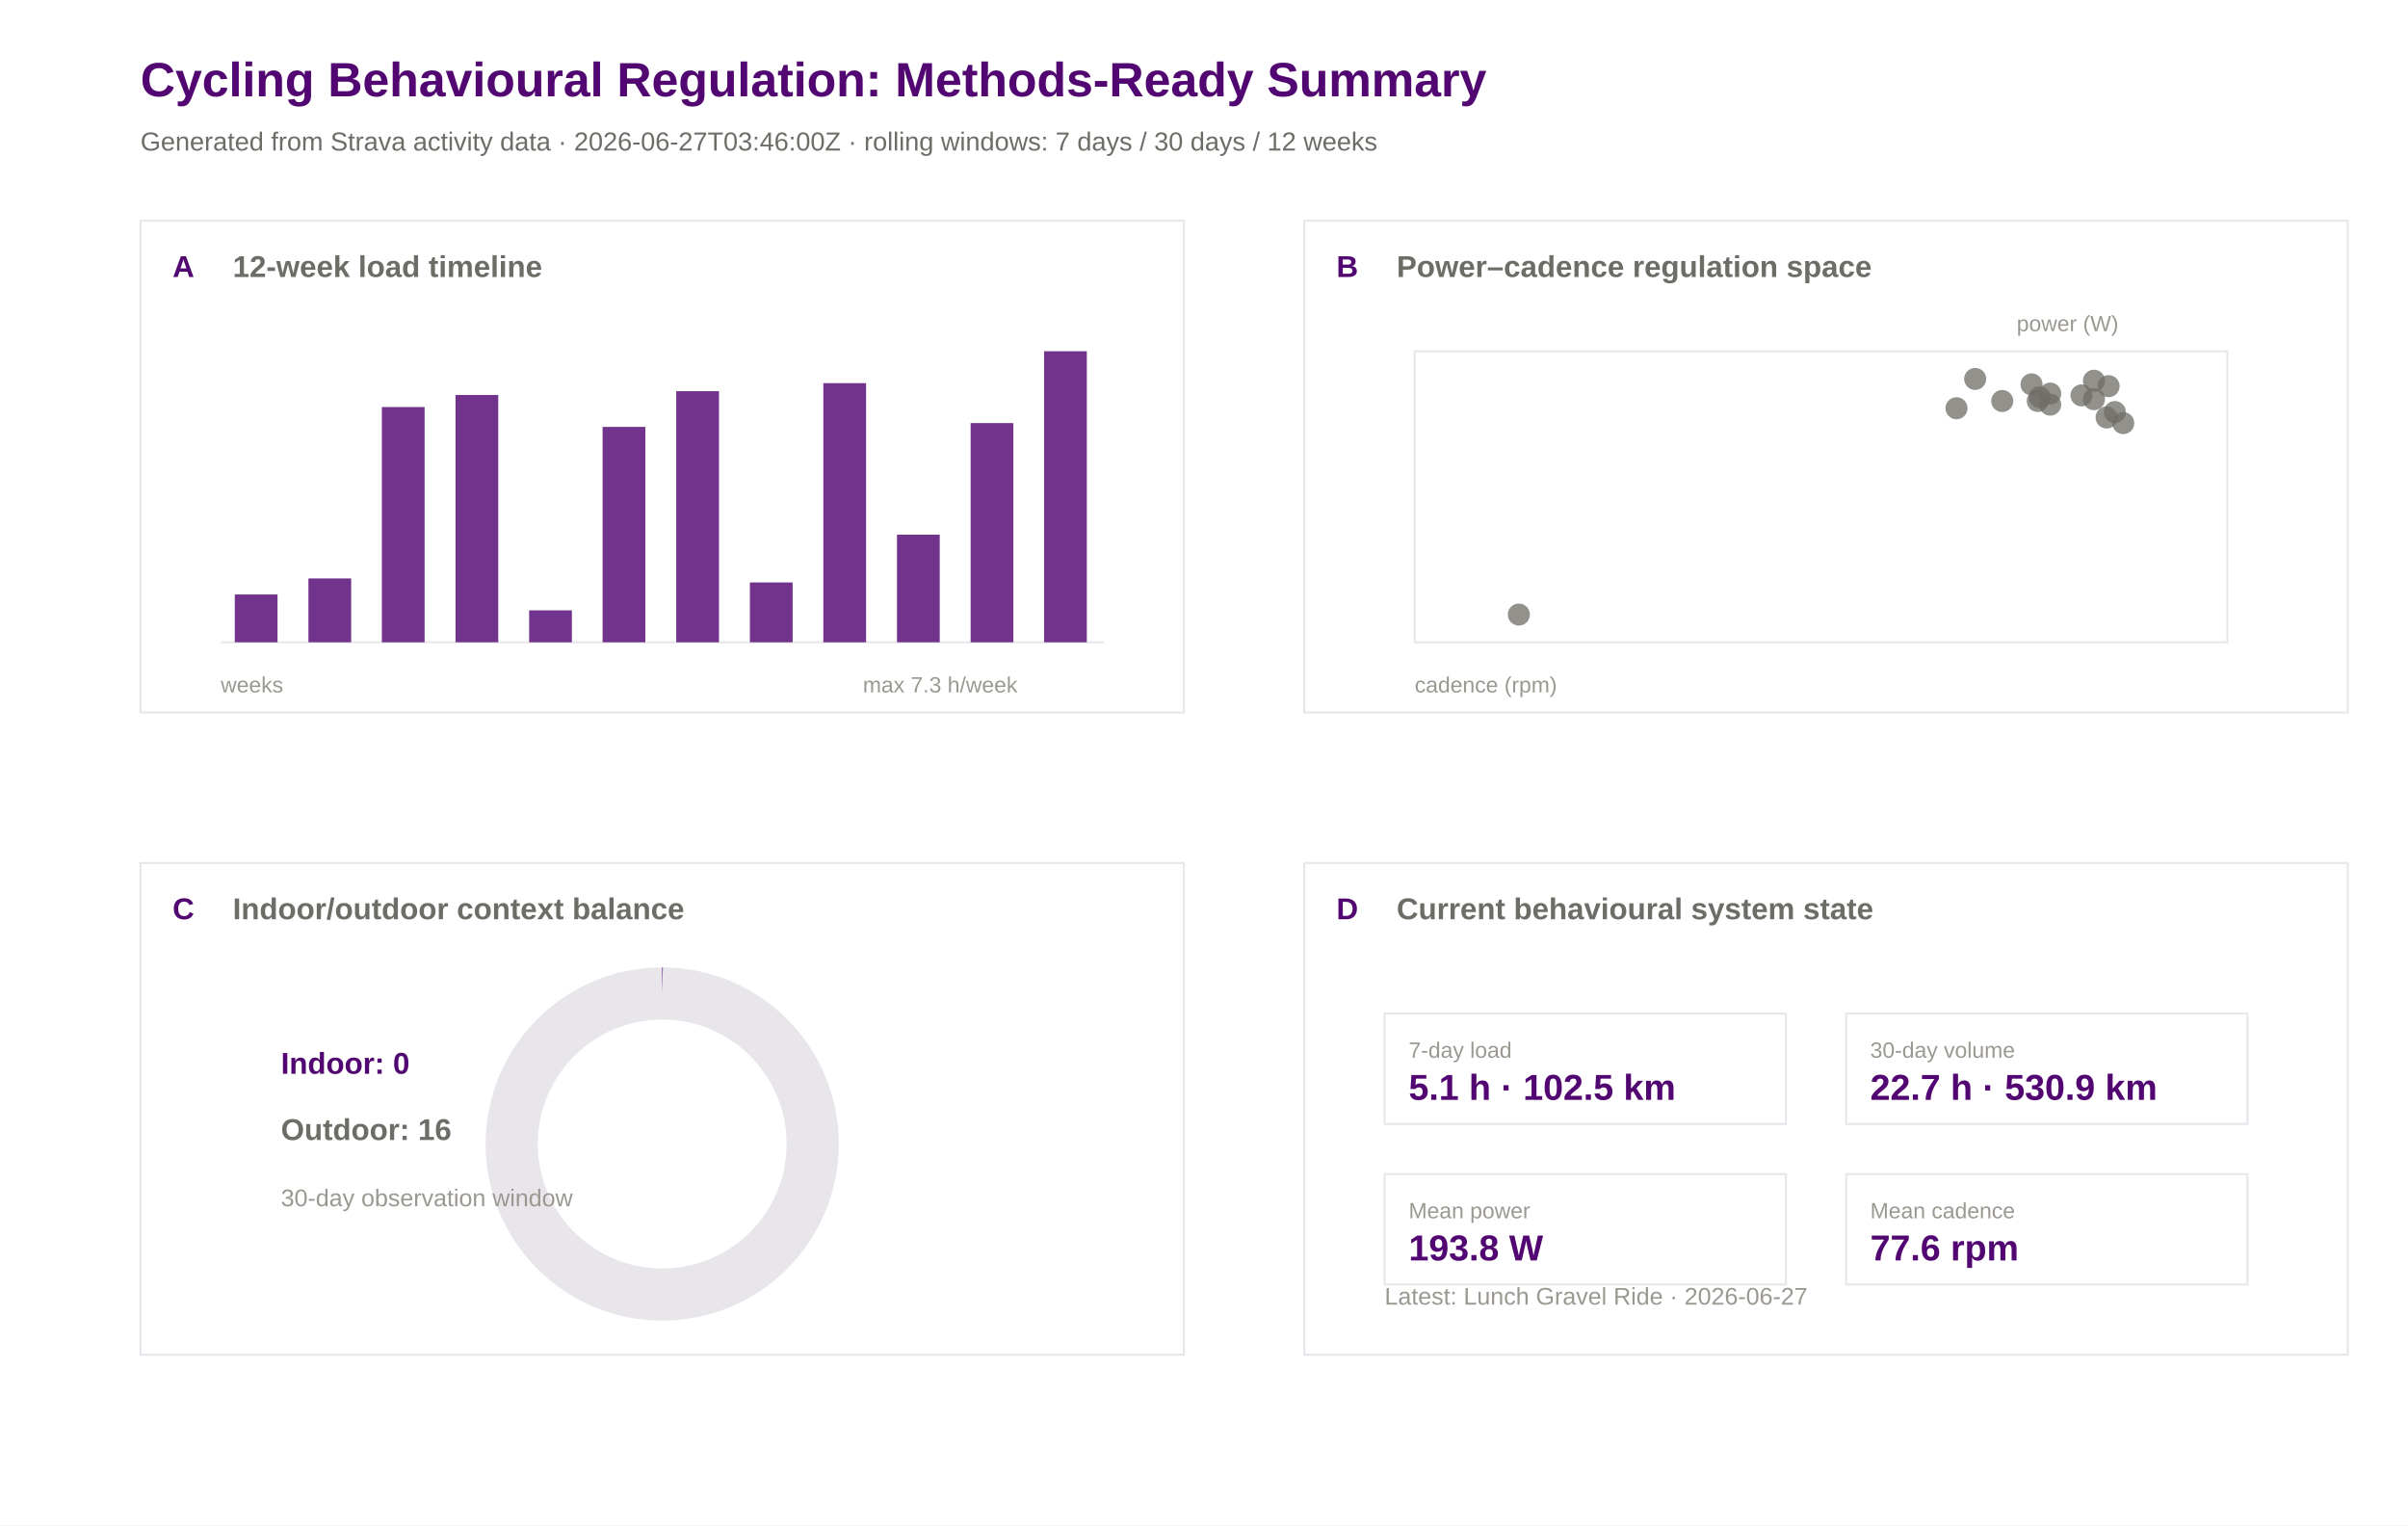
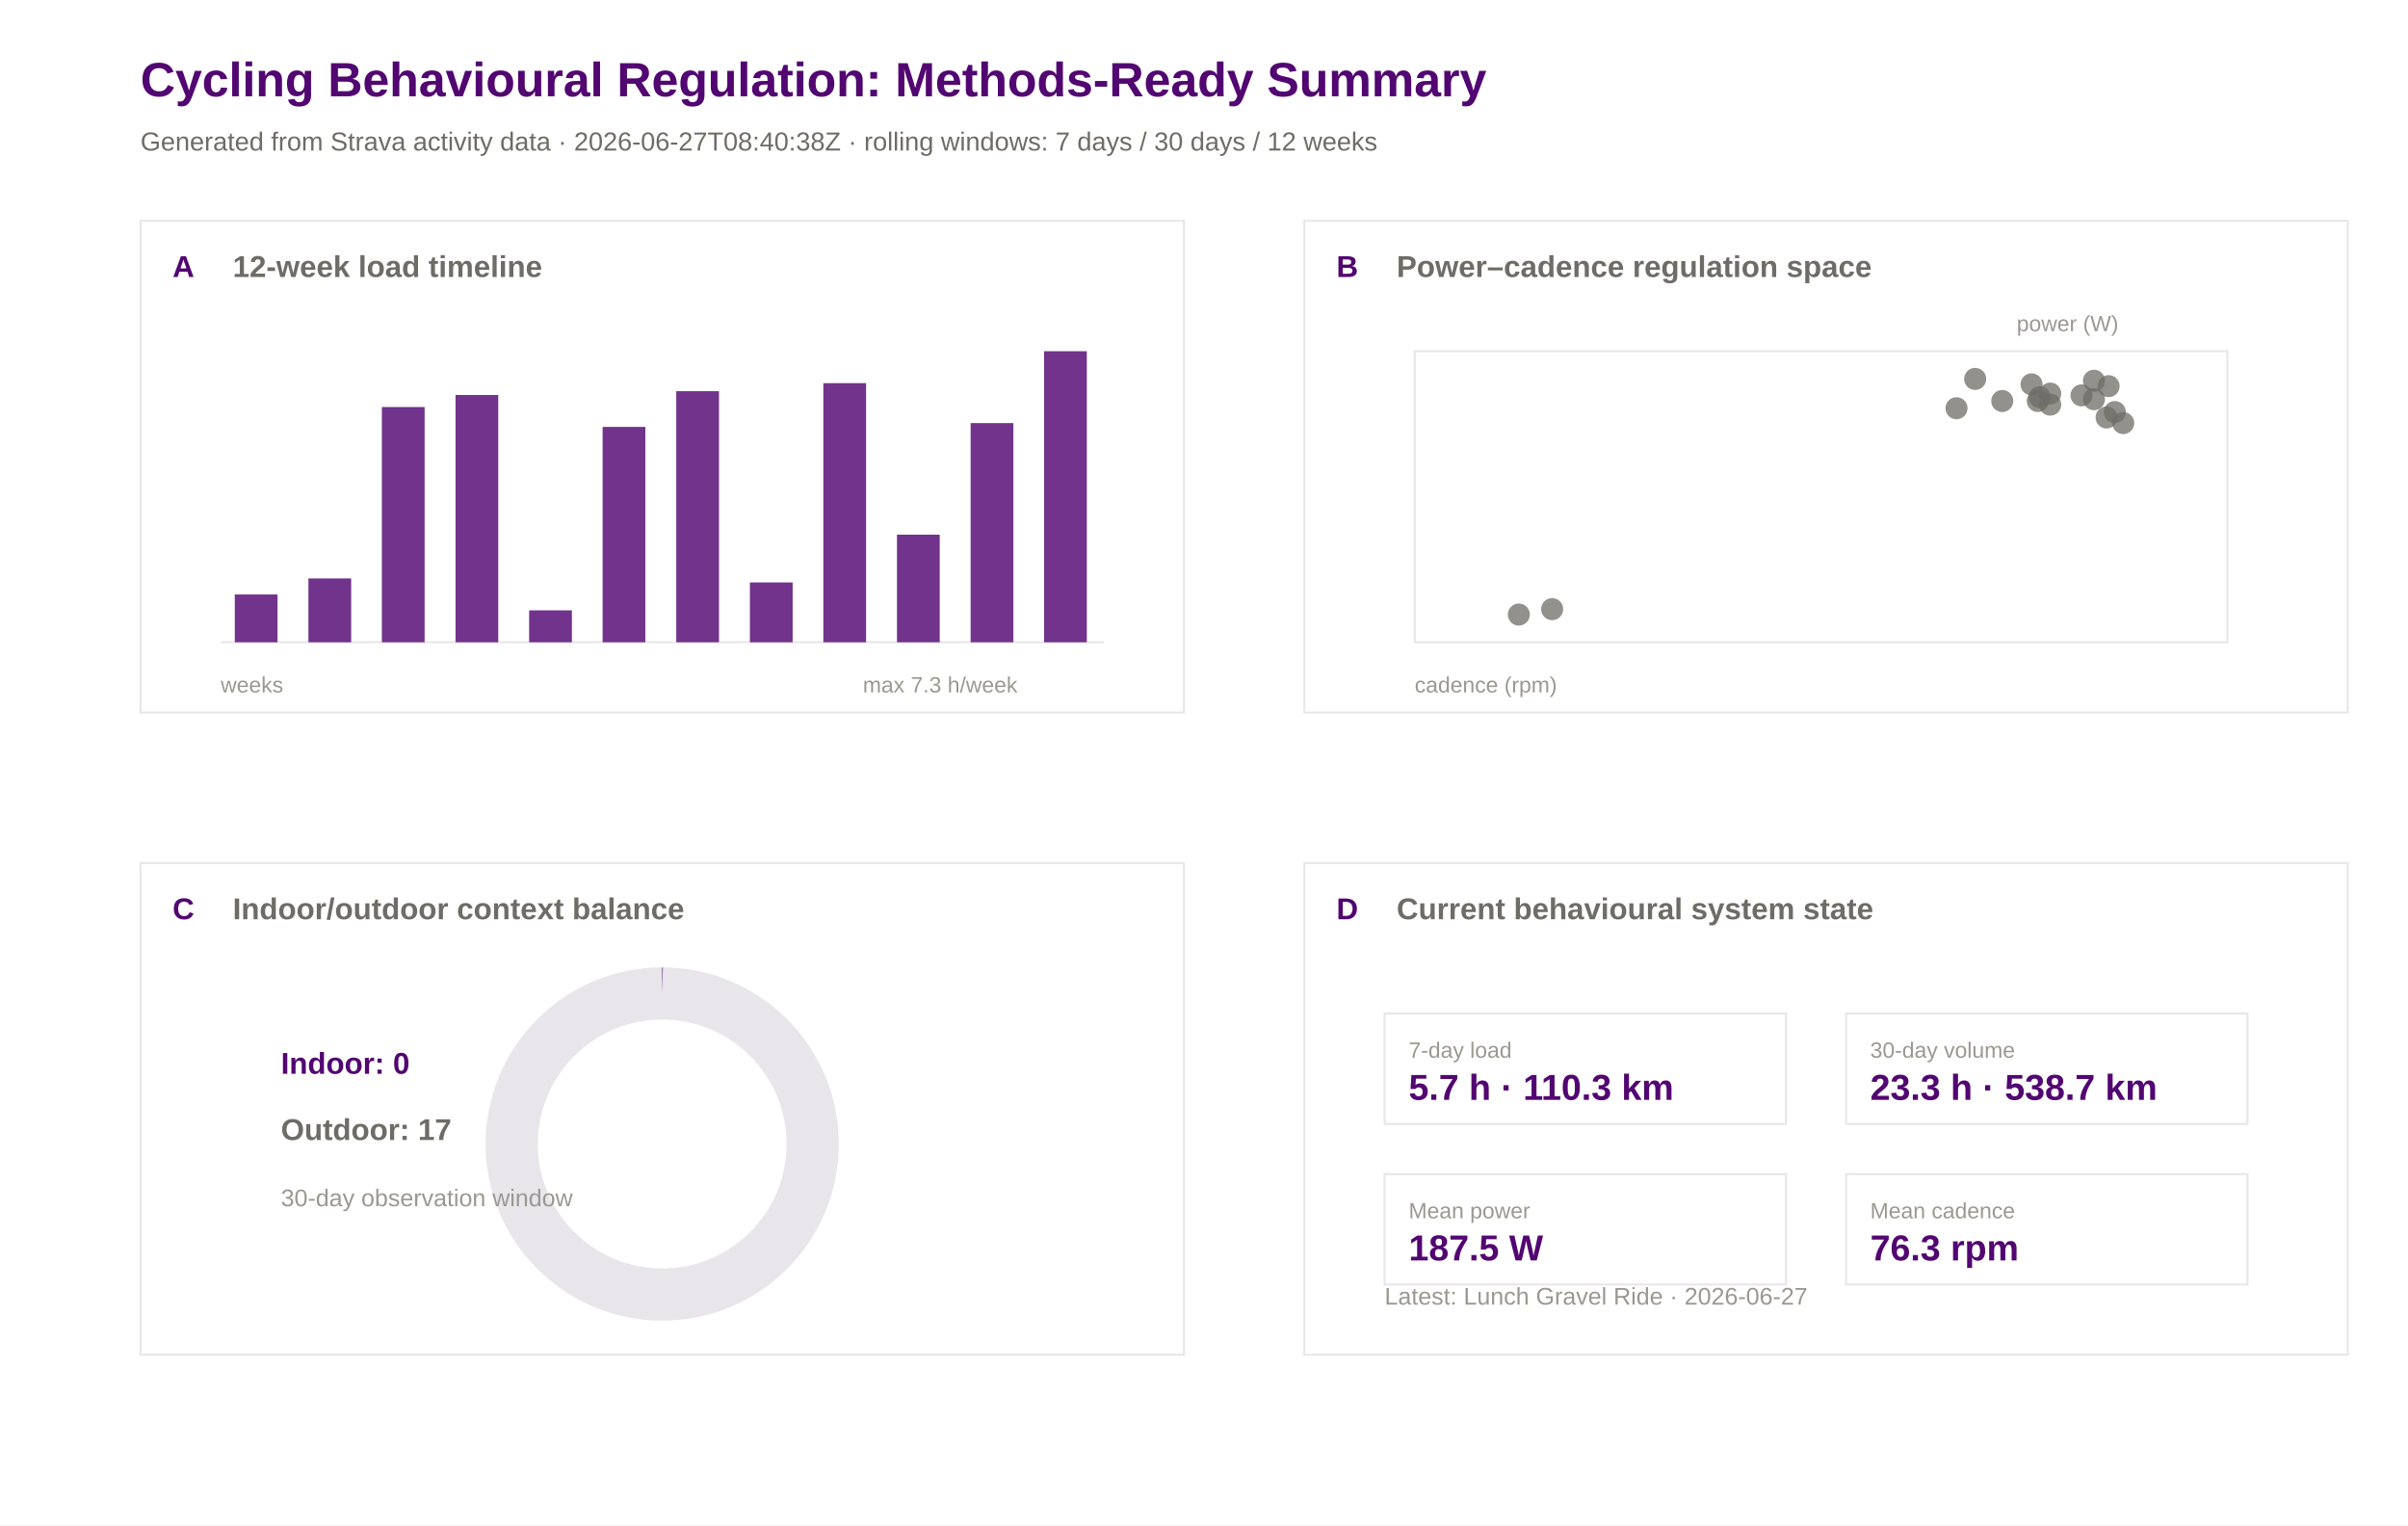
<svg xmlns="http://www.w3.org/2000/svg" width="1200" height="760" viewBox="0 0 1200 760">
  <rect width="100%" height="100%" fill="#ffffff" />
  <text x="70.0" y="48.0" font-family="Arial" font-size="24" font-weight="600" fill="#520671">Cycling Behavioural Regulation: Methods-Ready Summary</text>
-   <text x="70.0" y="75.0" font-family="Arial" font-size="13" font-weight="400" fill="#6e6c66">Generated from Strava activity data · 2026-06-27T03:46:00Z · rolling windows: 7 days / 30 days / 12 weeks</text>
+   <text x="70.0" y="75.0" font-family="Arial" font-size="13" font-weight="400" fill="#6e6c66">Generated from Strava activity data · 2026-06-27T08:40:38Z · rolling windows: 7 days / 30 days / 12 weeks</text>
  <rect x="70" y="110" width="520" height="245" fill="#ffffff" stroke="#e8e5eb" stroke-width="1" />
  <text x="86.0" y="138.0" font-family="Arial" font-size="15" font-weight="600" fill="#520671">A</text>
  <text x="116.0" y="138.0" font-family="Arial" font-size="15" font-weight="600" fill="#6e6c66">12-week load timeline</text>
  <rect x="650" y="110" width="520" height="245" fill="#ffffff" stroke="#e8e5eb" stroke-width="1" />
  <text x="666.0" y="138.0" font-family="Arial" font-size="15" font-weight="600" fill="#520671">B</text>
  <text x="696.0" y="138.0" font-family="Arial" font-size="15" font-weight="600" fill="#6e6c66">Power–cadence regulation space</text>
  <rect x="70" y="430" width="520" height="245" fill="#ffffff" stroke="#e8e5eb" stroke-width="1" />
  <text x="86.0" y="458.0" font-family="Arial" font-size="15" font-weight="600" fill="#520671">C</text>
  <text x="116.0" y="458.0" font-family="Arial" font-size="15" font-weight="600" fill="#6e6c66">Indoor/outdoor context balance</text>
  <rect x="650" y="430" width="520" height="245" fill="#ffffff" stroke="#e8e5eb" stroke-width="1" />
  <text x="666.0" y="458.0" font-family="Arial" font-size="15" font-weight="600" fill="#520671">D</text>
  <text x="696.0" y="458.0" font-family="Arial" font-size="15" font-weight="600" fill="#6e6c66">Current behavioural system state</text>
  <line x1="110" y1="320" x2="550" y2="320" stroke="#e8e5eb" />
  <rect x="117.0" y="296.2" width="21.3" height="23.8" fill="#520671" opacity="0.82" />
  <rect x="153.7" y="288.2" width="21.3" height="31.8" fill="#520671" opacity="0.82" />
  <rect x="190.3" y="202.8" width="21.3" height="117.2" fill="#520671" opacity="0.82" />
  <rect x="227.0" y="196.8" width="21.3" height="123.2" fill="#520671" opacity="0.82" />
  <rect x="263.7" y="304.1" width="21.3" height="15.9" fill="#520671" opacity="0.82" />
  <rect x="300.3" y="212.7" width="21.3" height="107.3" fill="#520671" opacity="0.82" />
  <rect x="337.0" y="194.9" width="21.3" height="125.1" fill="#520671" opacity="0.82" />
  <rect x="373.7" y="290.2" width="21.3" height="29.8" fill="#520671" opacity="0.82" />
  <rect x="410.3" y="190.9" width="21.3" height="129.1" fill="#520671" opacity="0.82" />
  <rect x="447.0" y="266.4" width="21.3" height="53.6" fill="#520671" opacity="0.82" />
  <rect x="483.7" y="210.8" width="21.3" height="109.2" fill="#520671" opacity="0.82" />
  <rect x="520.3" y="175.0" width="21.3" height="145.0" fill="#520671" opacity="0.82" />
  <text x="110.0" y="345.0" font-family="Arial" font-size="11" font-weight="400" fill="#9a9890">weeks</text>
  <text x="430.0" y="345.0" font-family="Arial" font-size="11" font-weight="400" fill="#9a9890">max 7.3 h/week</text>
  <rect x="705" y="175" width="405" height="145" fill="#ffffff" stroke="#e8e5eb" />
  <circle cx="1016.5" cy="197.9" r="5.5" fill="#6e6c66" opacity="0.75" />
  <circle cx="1012.4" cy="191.5" r="5.5" fill="#6e6c66" opacity="0.75" />
  <circle cx="1049.8" cy="208.0" r="5.5" fill="#6e6c66" opacity="0.75" />
  <circle cx="1043.5" cy="189.7" r="5.5" fill="#6e6c66" opacity="0.75" />
  <circle cx="1037.3" cy="197.0" r="5.5" fill="#6e6c66" opacity="0.75" />
  <circle cx="1043.5" cy="198.9" r="5.5" fill="#6e6c66" opacity="0.75" />
  <circle cx="984.3" cy="188.8" r="5.5" fill="#6e6c66" opacity="0.75" />
  <circle cx="1021.7" cy="196.1" r="5.5" fill="#6e6c66" opacity="0.75" />
  <circle cx="1053.9" cy="205.3" r="5.5" fill="#6e6c66" opacity="0.75" />
  <circle cx="1050.8" cy="192.4" r="5.5" fill="#6e6c66" opacity="0.75" />
  <circle cx="1058.1" cy="210.8" r="5.5" fill="#6e6c66" opacity="0.75" />
  <circle cx="997.8" cy="199.8" r="5.5" fill="#6e6c66" opacity="0.75" />
  <circle cx="1021.7" cy="201.6" r="5.5" fill="#6e6c66" opacity="0.75" />
  <circle cx="975.0" cy="203.4" r="5.5" fill="#6e6c66" opacity="0.75" />
  <circle cx="1015.5" cy="199.8" r="5.5" fill="#6e6c66" opacity="0.75" />
  <circle cx="756.9" cy="306.2" r="5.5" fill="#6e6c66" opacity="0.75" />
+   <circle cx="773.5" cy="303.5" r="5.5" fill="#6e6c66" opacity="0.75" />
  <text x="705.0" y="345.0" font-family="Arial" font-size="11" font-weight="400" fill="#9a9890">cadence (rpm)</text>
  <text x="1005.0" y="165.0" font-family="Arial" font-size="11" font-weight="400" fill="#9a9890">power (W)</text>
  <circle cx="330" cy="570" r="75" fill="none" stroke="#e8e5eb" stroke-width="26" />
  <circle cx="330" cy="570" r="75" fill="none" stroke="#520671" stroke-width="26" stroke-dasharray="0.0 471.2" transform="rotate(-90 330 570)" />
  <text x="140.0" y="535.0" font-family="Arial" font-size="15" font-weight="600" fill="#520671">Indoor: 0</text>
-   <text x="140.0" y="568.0" font-family="Arial" font-size="15" font-weight="600" fill="#6e6c66">Outdoor: 16</text>
+   <text x="140.0" y="568.0" font-family="Arial" font-size="15" font-weight="600" fill="#6e6c66">Outdoor: 17</text>
  <text x="140.0" y="601.0" font-family="Arial" font-size="12" font-weight="400" fill="#9a9890">30-day observation window</text>
  <rect x="690" y="505" width="200" height="55" fill="#ffffff" stroke="#e8e5eb" />
  <text x="702.0" y="527.0" font-family="Arial" font-size="11" font-weight="500" fill="#9a9890">7-day load</text>
-   <text x="702.0" y="548.0" font-family="Arial" font-size="18" font-weight="600" fill="#520671">5.1 h · 102.5 km</text>
+   <text x="702.0" y="548.0" font-family="Arial" font-size="18" font-weight="600" fill="#520671">5.7 h · 110.3 km</text>
  <rect x="920" y="505" width="200" height="55" fill="#ffffff" stroke="#e8e5eb" />
  <text x="932.0" y="527.0" font-family="Arial" font-size="11" font-weight="500" fill="#9a9890">30-day volume</text>
-   <text x="932.0" y="548.0" font-family="Arial" font-size="18" font-weight="600" fill="#520671">22.7 h · 530.9 km</text>
+   <text x="932.0" y="548.0" font-family="Arial" font-size="18" font-weight="600" fill="#520671">23.3 h · 538.7 km</text>
  <rect x="690" y="585" width="200" height="55" fill="#ffffff" stroke="#e8e5eb" />
  <text x="702.0" y="607.0" font-family="Arial" font-size="11" font-weight="500" fill="#9a9890">Mean power</text>
-   <text x="702.0" y="628.0" font-family="Arial" font-size="18" font-weight="600" fill="#520671">193.8 W</text>
+   <text x="702.0" y="628.0" font-family="Arial" font-size="18" font-weight="600" fill="#520671">187.5 W</text>
  <rect x="920" y="585" width="200" height="55" fill="#ffffff" stroke="#e8e5eb" />
  <text x="932.0" y="607.0" font-family="Arial" font-size="11" font-weight="500" fill="#9a9890">Mean cadence</text>
-   <text x="932.0" y="628.0" font-family="Arial" font-size="18" font-weight="600" fill="#520671">77.6 rpm</text>
+   <text x="932.0" y="628.0" font-family="Arial" font-size="18" font-weight="600" fill="#520671">76.3 rpm</text>
  <text x="690.0" y="650.0" font-family="Arial" font-size="12" font-weight="400" fill="#9a9890">Latest: Lunch Gravel Ride · 2026-06-27</text>
</svg>
